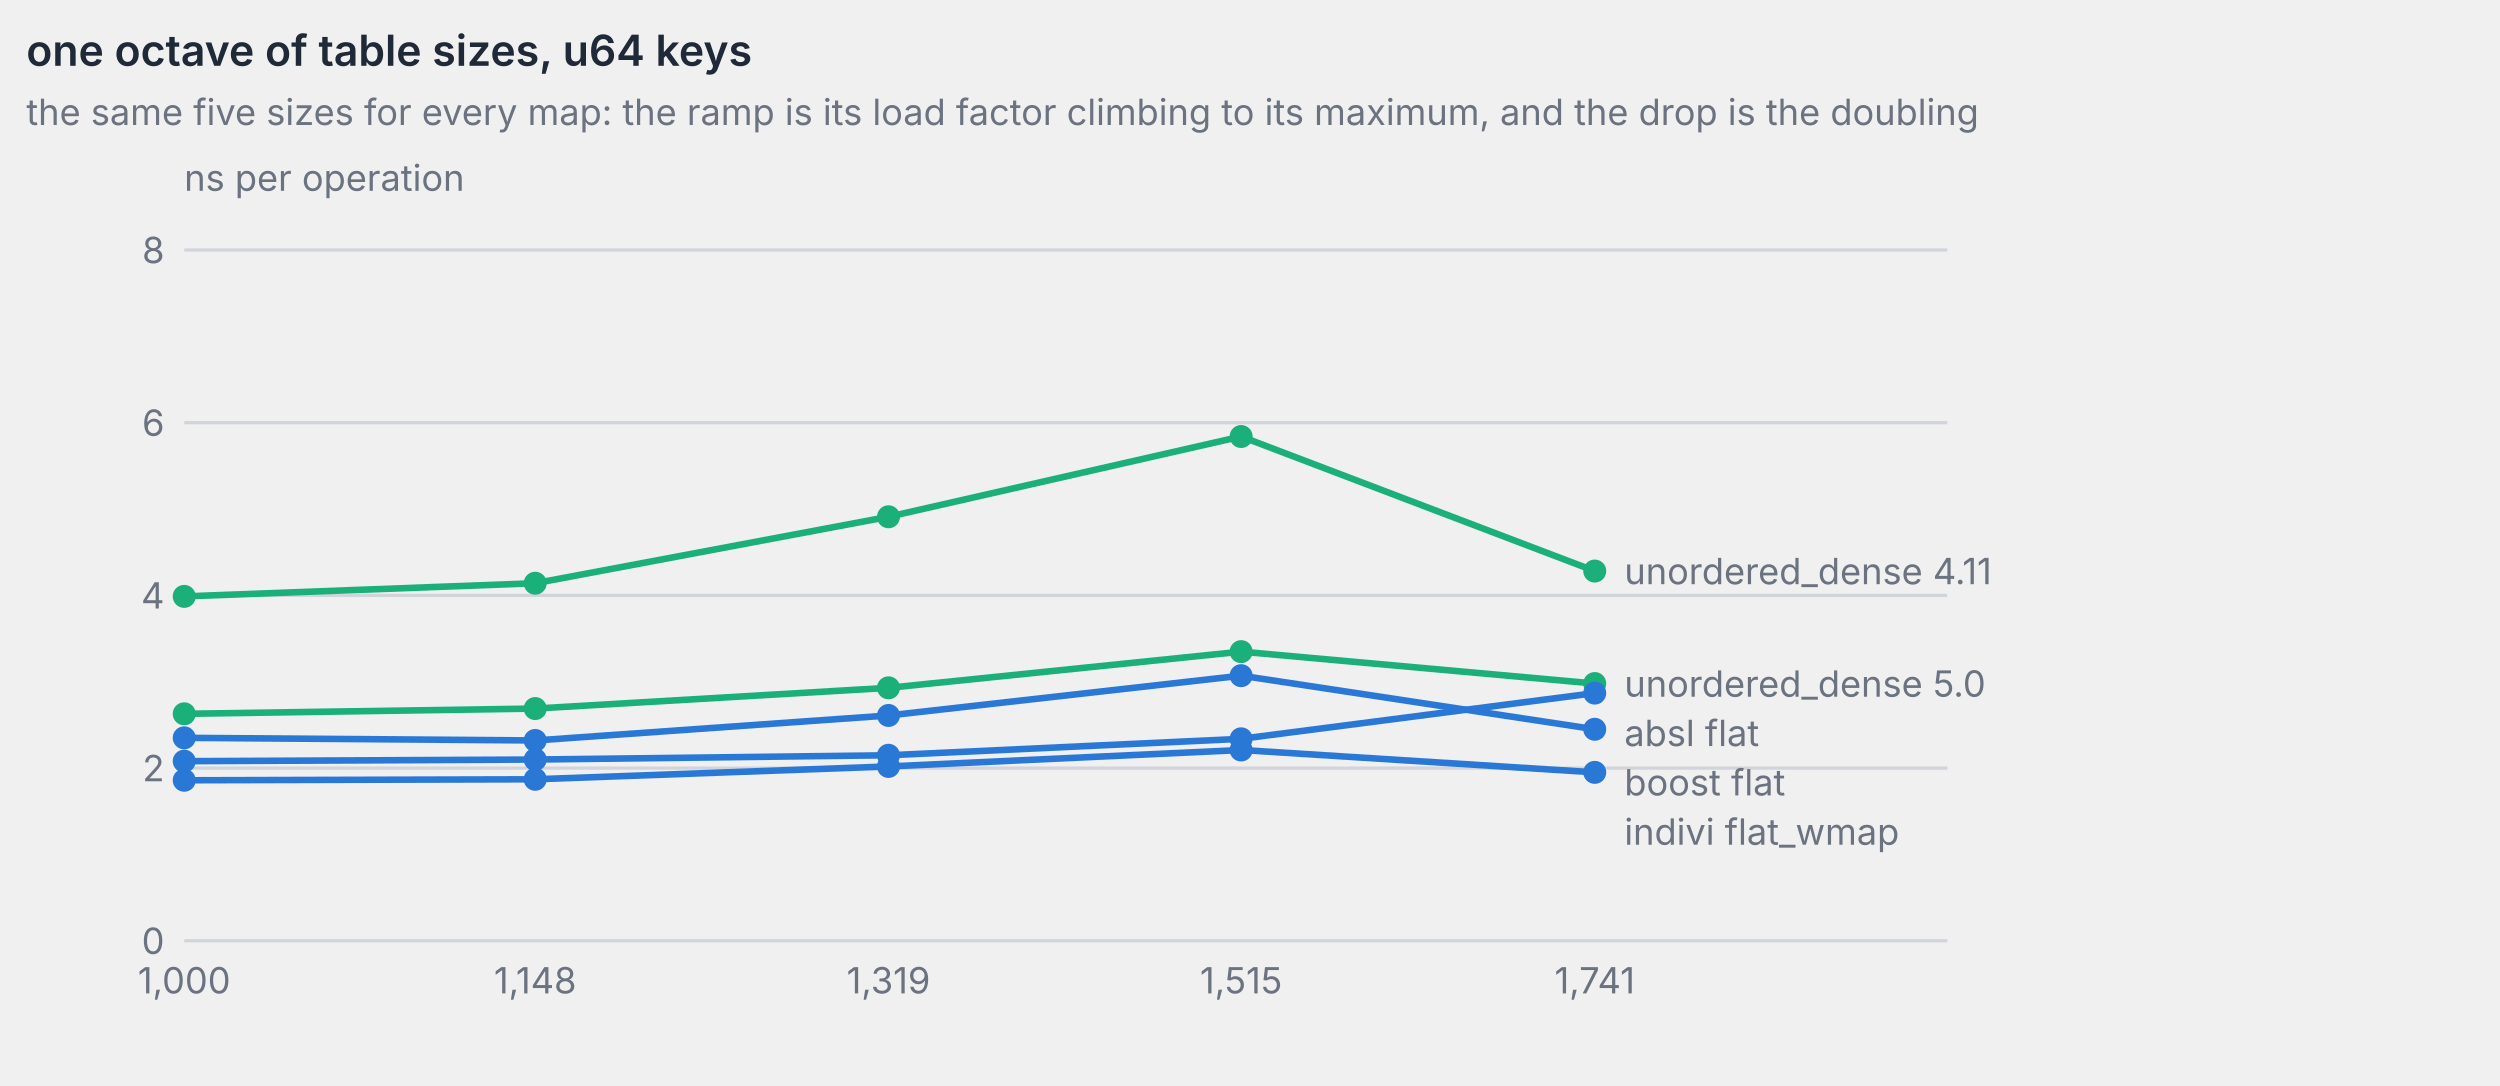
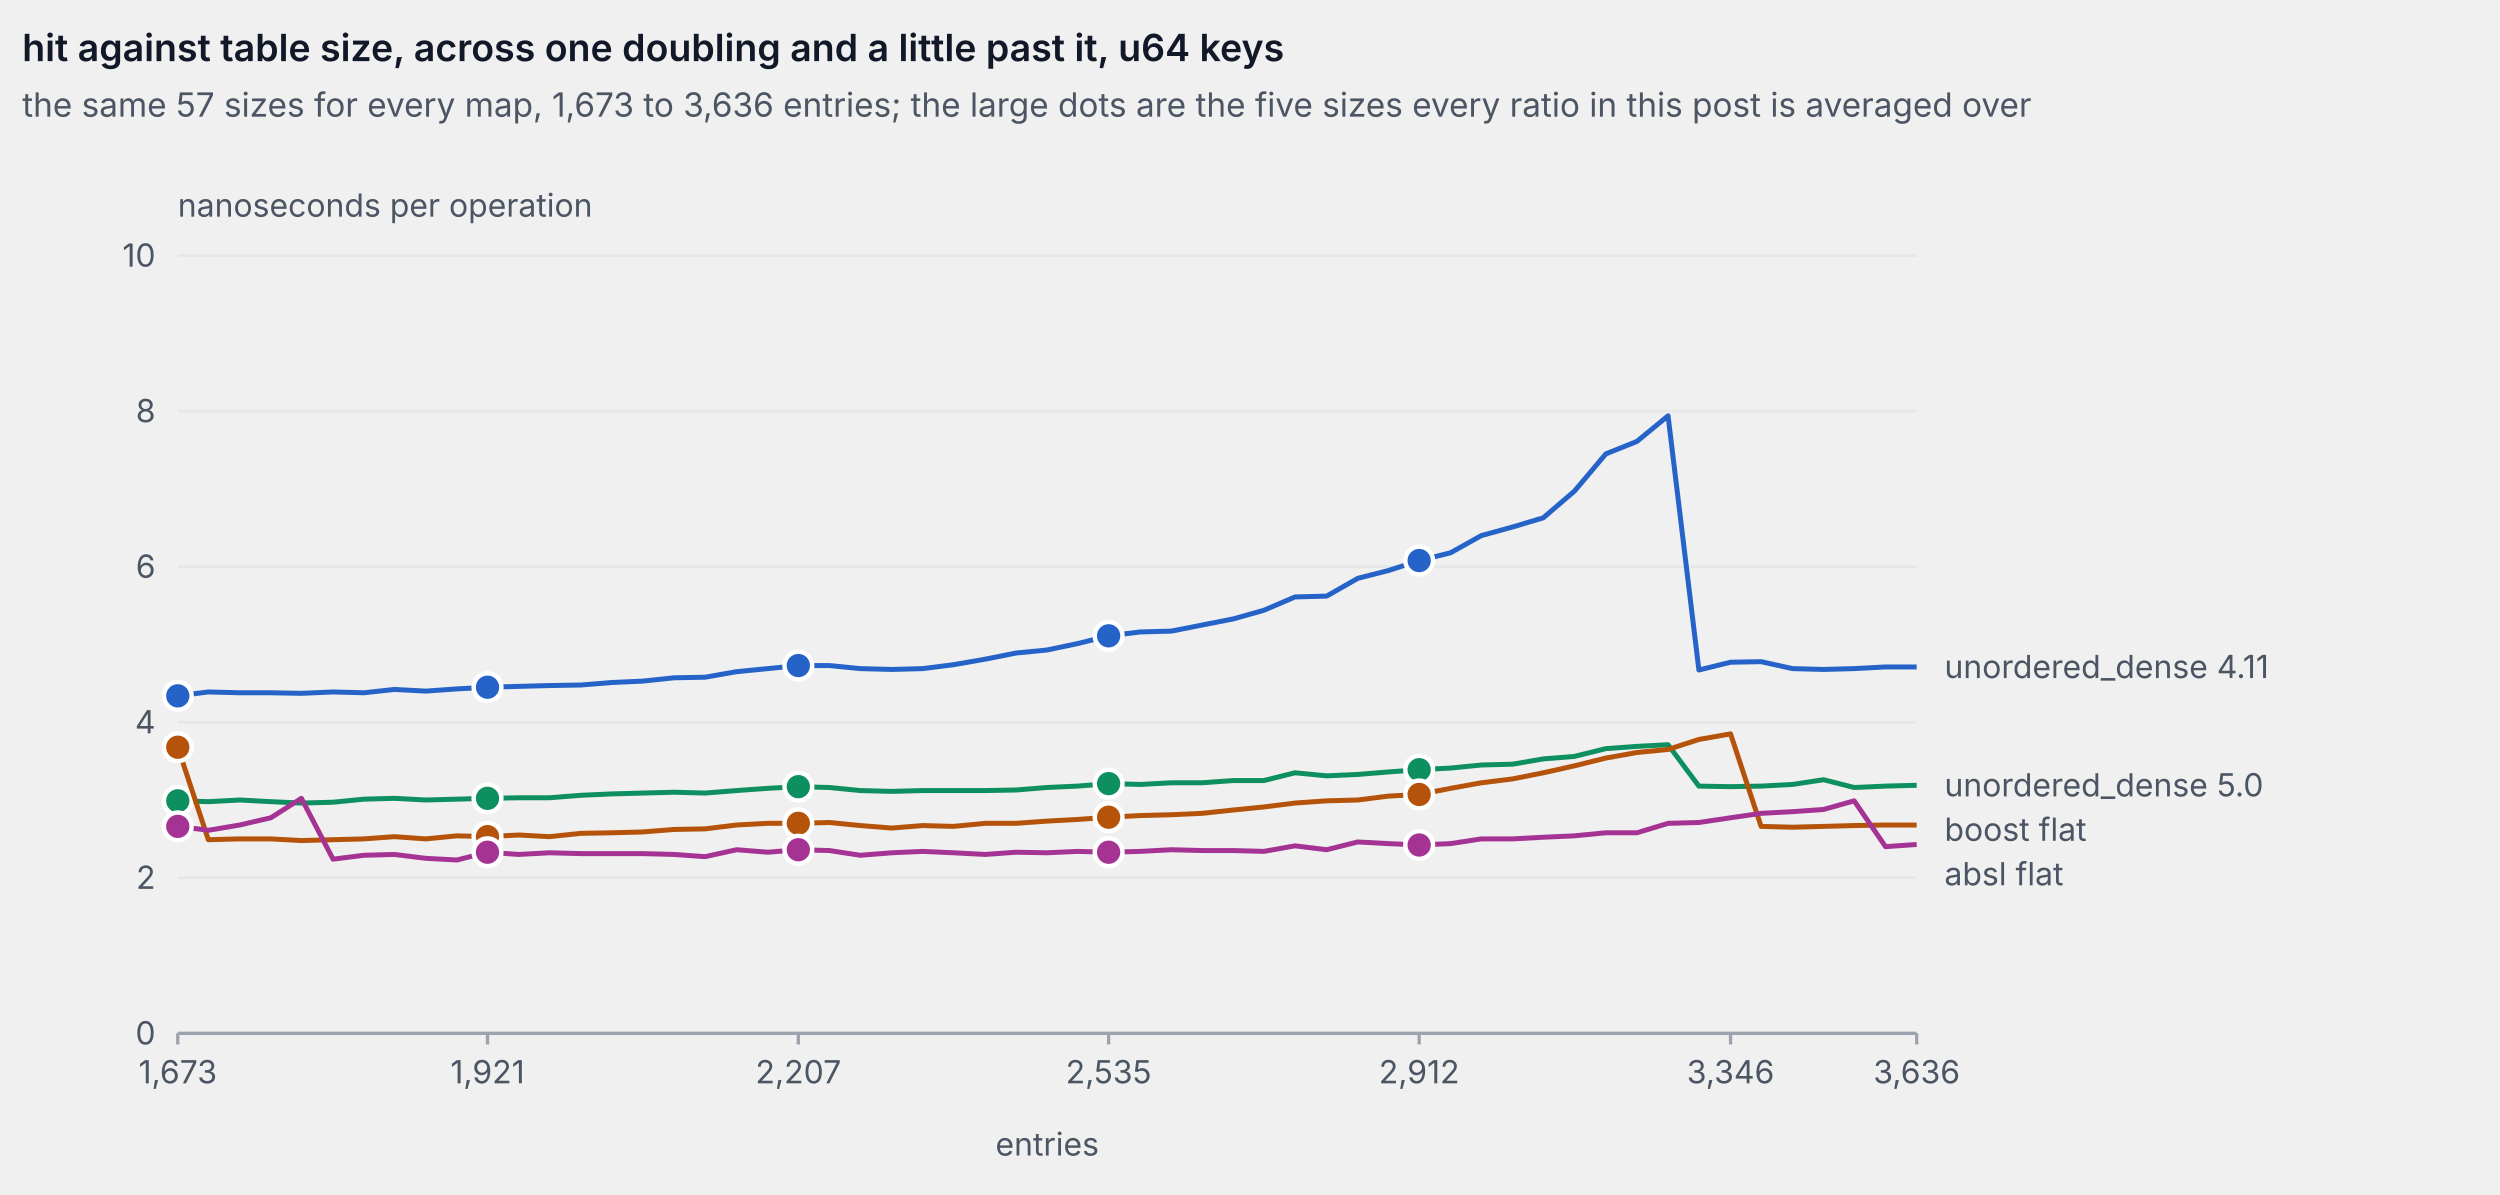
- <svg xmlns="http://www.w3.org/2000/svg" viewBox="0 0 760 330" font-family="Inter, system-ui, sans-serif" font-size="12">
+ <svg xmlns="http://www.w3.org/2000/svg" viewBox="0 0 900 430" font-family="Inter, system-ui, sans-serif" font-size="12">
  <style>
-     .ax{stroke:#d1d5db;stroke-width:1}
-     .ref{stroke:#6b7280;stroke-width:1;stroke-dasharray:3 3}
-     .t{fill:#374151}
-     .m{fill:#6b7280;font-size:11px}
-     .hd{fill:#1f2937;font-weight:600;font-size:13px}
+     .ax{stroke:#e5e7eb;stroke-width:1}
+     .base{stroke:#9ca3af;stroke-width:1.2}
+     .ref{stroke:#4b5563;stroke-width:1.2;stroke-dasharray:4 3}
+     .t{fill:#1f2937;font-size:12.5px}
+     .m{fill:#4b5563;font-size:11.5px}
+     .hd{fill:#111827;font-weight:600;font-size:13.5px}
+     .sub{fill:#4b5563;font-size:12px}
    @media (prefers-color-scheme: dark){
-       .t{fill:#d1d5db} .m{fill:#9ca3af} .hd{fill:#f3f4f6}
-       .ax{stroke:#4b5563} .ref{stroke:#9ca3af}
+       .t{fill:#e5e7eb} .m{fill:#9ca3af} .hd{fill:#f9fafb} .sub{fill:#9ca3af}
+       .ax{stroke:#374151} .base{stroke:#6b7280} .ref{stroke:#9ca3af}
    }
  </style>
-   <text x="8" y="20" class="hd">one octave of table sizes, u64 keys</text>
-   <text x="8" y="38" class="m">the same five sizes for every map: the ramp is its load factor climbing to its maximum, and the drop is the doubling</text>
-   <line x1="56" y1="286.0" x2="592" y2="286.0" class="ax" />
-   <text x="50" y="290.0" class="m" text-anchor="end">0</text>
-   <line x1="56" y1="233.5" x2="592" y2="233.5" class="ax" />
-   <text x="50" y="237.5" class="m" text-anchor="end">2</text>
-   <line x1="56" y1="181.0" x2="592" y2="181.0" class="ax" />
-   <text x="50" y="185.0" class="m" text-anchor="end">4</text>
-   <line x1="56" y1="128.5" x2="592" y2="128.5" class="ax" />
-   <text x="50" y="132.5" class="m" text-anchor="end">6</text>
-   <line x1="56" y1="76.0" x2="592" y2="76.0" class="ax" />
-   <text x="50" y="80.0" class="m" text-anchor="end">8</text>
-   <text x="56.0" y="302" class="m" text-anchor="middle">1,000</text>
-   <text x="162.7" y="302" class="m" text-anchor="middle">1,148</text>
-   <text x="270.1" y="302" class="m" text-anchor="middle">1,319</text>
-   <text x="377.3" y="302" class="m" text-anchor="middle">1,515</text>
-   <text x="484.8" y="302" class="m" text-anchor="middle">1,741</text>
-   <path d="M56.0,217.0 L162.7,215.4 L270.1,209.1 L377.3,198.1 L484.8,207.8" fill="none" stroke="#1baf7a" stroke-width="2" />
-   <circle cx="56.0" cy="217.0" r="3.5" fill="#1baf7a" />
-   <circle cx="162.7" cy="215.4" r="3.5" fill="#1baf7a" />
-   <circle cx="270.1" cy="209.1" r="3.5" fill="#1baf7a" />
-   <circle cx="377.3" cy="198.1" r="3.5" fill="#1baf7a" />
-   <circle cx="484.8" cy="207.8" r="3.5" fill="#1baf7a" />
-   <path d="M56.0,224.3 L162.7,225.1 L270.1,217.5 L377.3,205.4 L484.8,221.7" fill="none" stroke="#2a78d6" stroke-width="2" />
-   <circle cx="56.0" cy="224.3" r="3.5" fill="#2a78d6" />
-   <circle cx="162.7" cy="225.1" r="3.5" fill="#2a78d6" />
-   <circle cx="270.1" cy="217.5" r="3.5" fill="#2a78d6" />
-   <circle cx="377.3" cy="205.4" r="3.5" fill="#2a78d6" />
-   <circle cx="484.8" cy="221.7" r="3.5" fill="#2a78d6" />
-   <path d="M56.0,231.4 L162.7,230.9 L270.1,229.6 L377.3,224.6 L484.8,210.7" fill="none" stroke="#2a78d6" stroke-width="2" />
-   <circle cx="56.0" cy="231.4" r="3.5" fill="#2a78d6" />
-   <circle cx="162.7" cy="230.9" r="3.5" fill="#2a78d6" />
-   <circle cx="270.1" cy="229.6" r="3.5" fill="#2a78d6" />
-   <circle cx="377.3" cy="224.6" r="3.5" fill="#2a78d6" />
-   <circle cx="484.8" cy="210.7" r="3.5" fill="#2a78d6" />
-   <path d="M56.0,181.3 L162.7,177.3 L270.1,157.1 L377.3,132.7 L484.8,173.6" fill="none" stroke="#1baf7a" stroke-width="2" />
-   <circle cx="56.0" cy="181.3" r="3.5" fill="#1baf7a" />
-   <circle cx="162.7" cy="177.3" r="3.5" fill="#1baf7a" />
-   <circle cx="270.1" cy="157.1" r="3.5" fill="#1baf7a" />
-   <circle cx="377.3" cy="132.7" r="3.5" fill="#1baf7a" />
-   <circle cx="484.8" cy="173.6" r="3.5" fill="#1baf7a" />
-   <path d="M56.0,237.2 L162.7,236.9 L270.1,233.0 L377.3,228.0 L484.8,234.8" fill="none" stroke="#2a78d6" stroke-width="2" />
-   <circle cx="56.0" cy="237.2" r="3.5" fill="#2a78d6" />
-   <circle cx="162.7" cy="236.9" r="3.5" fill="#2a78d6" />
-   <circle cx="270.1" cy="233.0" r="3.5" fill="#2a78d6" />
-   <circle cx="377.3" cy="228.0" r="3.5" fill="#2a78d6" />
-   <circle cx="484.8" cy="234.8" r="3.5" fill="#2a78d6" />
-   <text x="493.8" y="177.6" class="m" fill="#1baf7a">unordered_dense 4.11</text>
-   <text x="493.8" y="211.8" class="m" fill="#1baf7a">unordered_dense 5.0</text>
-   <text x="493.8" y="226.8" class="m" fill="#2a78d6">absl flat</text>
-   <text x="493.8" y="241.8" class="m" fill="#2a78d6">boost flat</text>
-   <text x="493.8" y="256.8" class="m" fill="#2a78d6">indivi flat_wmap</text>
-   <text x="56" y="58" class="m">ns per operation</text>
+   <text x="8" y="22" class="hd">hit against table size, across one doubling and a little past it, u64 keys</text>
+   <text x="8" y="42" class="sub">the same 57 sizes for every map, 1,673 to 3,636 entries; the large dots are the five sizes every ratio in this post is averaged over</text>
+   <line x1="64" y1="372.0" x2="690" y2="372.0" class="ax" />
+   <text x="56" y="376.0" class="m" text-anchor="end">0</text>
+   <line x1="64" y1="316.0" x2="690" y2="316.0" class="ax" />
+   <text x="56" y="320.0" class="m" text-anchor="end">2</text>
+   <line x1="64" y1="260.0" x2="690" y2="260.0" class="ax" />
+   <text x="56" y="264.0" class="m" text-anchor="end">4</text>
+   <line x1="64" y1="204.0" x2="690" y2="204.0" class="ax" />
+   <text x="56" y="208.0" class="m" text-anchor="end">6</text>
+   <line x1="64" y1="148.0" x2="690" y2="148.0" class="ax" />
+   <text x="56" y="152.0" class="m" text-anchor="end">8</text>
+   <line x1="64" y1="92.0" x2="690" y2="92.0" class="ax" />
+   <text x="56" y="96.0" class="m" text-anchor="end">10</text>
+   <line x1="64" y1="372.0" x2="690" y2="372.0" class="base" />
+   <text x="64" y="78" class="m">nanoseconds per operation</text>
+   <text x="64.0" y="390" class="m" text-anchor="middle">1,673</text>
+   <line x1="64.0" y1="372.0" x2="64.0" y2="376.0" class="base" />
+   <text x="175.5" y="390" class="m" text-anchor="middle">1,921</text>
+   <line x1="175.5" y1="372.0" x2="175.5" y2="376.0" class="base" />
+   <text x="287.4" y="390" class="m" text-anchor="middle">2,207</text>
+   <line x1="287.4" y1="372.0" x2="287.4" y2="376.0" class="base" />
+   <text x="399.1" y="390" class="m" text-anchor="middle">2,535</text>
+   <line x1="399.1" y1="372.0" x2="399.1" y2="376.0" class="base" />
+   <text x="510.9" y="390" class="m" text-anchor="middle">2,912</text>
+   <line x1="510.9" y1="372.0" x2="510.9" y2="376.0" class="base" />
+   <text x="623.0" y="390" class="m" text-anchor="middle">3,346</text>
+   <line x1="623.0" y1="372.0" x2="623.0" y2="376.0" class="base" />
+   <text x="690.0" y="390" class="m" text-anchor="middle">3,636</text>
+   <line x1="690.0" y1="372.0" x2="690.0" y2="376.0" class="base" />
+   <text x="377" y="416" class="m" text-anchor="middle">entries</text>
+   <path d="M64.0,250.5 L75.0,249.1 L86.3,249.4 L97.5,249.4 L108.5,249.6 L119.9,249.1 L131.0,249.4 L142.0,248.2 L153.3,248.8 L164.5,248.0 L175.5,247.4 L186.7,247.1 L197.8,246.8 L209.2,246.6 L220.4,245.7 L231.4,245.2 L242.7,244.0 L253.8,243.8 L265.2,241.8 L276.4,240.7 L287.4,239.6 L298.6,239.6 L309.7,240.7 L321.0,241.0 L332.2,240.7 L343.2,239.3 L354.7,237.3 L365.7,235.1 L376.9,234.0 L387.9,231.7 L399.1,228.9 L410.5,227.5 L421.7,227.2 L432.8,225.0 L444.0,222.8 L455.0,219.7 L466.2,214.9 L477.6,214.6 L488.8,208.2 L499.8,205.4 L510.9,201.8 L522.2,199.0 L533.3,192.8 L544.6,189.7 L555.6,186.4 L566.8,176.8 L578.1,163.4 L589.3,158.9 L600.5,149.7 L611.6,241.2 L623.0,238.4 L634.0,238.2 L645.3,240.7 L656.5,241.0 L667.5,240.7 L678.8,240.1 L690.0,240.1" fill="none" stroke="#2563c9" stroke-width="1.8" stroke-linejoin="round" />
+   <circle cx="64.0" cy="250.5" r="5" fill="#2563c9" stroke="#ffffff" stroke-width="1.6" />
+   <circle cx="175.5" cy="247.4" r="5" fill="#2563c9" stroke="#ffffff" stroke-width="1.6" />
+   <circle cx="287.4" cy="239.6" r="5" fill="#2563c9" stroke="#ffffff" stroke-width="1.6" />
+   <circle cx="399.1" cy="228.9" r="5" fill="#2563c9" stroke="#ffffff" stroke-width="1.6" />
+   <circle cx="510.9" cy="201.8" r="5" fill="#2563c9" stroke="#ffffff" stroke-width="1.6" />
+   <path d="M64.0,288.3 L75.0,288.6 L86.3,288.0 L97.5,288.6 L108.5,289.1 L119.9,288.8 L131.0,287.7 L142.0,287.4 L153.3,288.0 L164.5,287.7 L175.5,287.4 L186.7,287.2 L197.8,287.2 L209.2,286.3 L220.4,285.8 L231.4,285.5 L242.7,285.2 L253.8,285.5 L265.2,284.6 L276.4,283.8 L287.4,283.2 L298.6,283.5 L309.7,284.6 L321.0,284.9 L332.2,284.6 L343.2,284.6 L354.7,284.6 L365.7,284.4 L376.9,283.5 L387.9,283.0 L399.1,282.1 L410.5,282.4 L421.7,281.8 L432.8,281.8 L444.0,281.0 L455.0,281.0 L466.2,278.2 L477.6,279.3 L488.8,278.8 L499.8,277.9 L510.9,277.1 L522.2,276.5 L533.3,275.4 L544.6,275.1 L555.6,273.2 L566.8,272.3 L578.1,269.5 L589.3,268.7 L600.5,268.1 L611.6,283.0 L623.0,283.2 L634.0,283.0 L645.3,282.4 L656.5,280.7 L667.5,283.5 L678.8,283.0 L690.0,282.7" fill="none" stroke="#0e8f60" stroke-width="1.8" stroke-linejoin="round" />
+   <circle cx="64.0" cy="288.3" r="5" fill="#0e8f60" stroke="#ffffff" stroke-width="1.6" />
+   <circle cx="175.5" cy="287.4" r="5" fill="#0e8f60" stroke="#ffffff" stroke-width="1.6" />
+   <circle cx="287.4" cy="283.2" r="5" fill="#0e8f60" stroke="#ffffff" stroke-width="1.6" />
+   <circle cx="399.1" cy="282.1" r="5" fill="#0e8f60" stroke="#ffffff" stroke-width="1.6" />
+   <circle cx="510.9" cy="277.1" r="5" fill="#0e8f60" stroke="#ffffff" stroke-width="1.6" />
+   <path d="M64.0,269.0 L75.0,302.3 L86.3,302.0 L97.5,302.0 L108.5,302.6 L119.9,302.3 L131.0,302.0 L142.0,301.2 L153.3,302.0 L164.5,300.9 L175.5,301.2 L186.7,300.6 L197.8,301.2 L209.2,300.0 L220.4,299.8 L231.4,299.5 L242.7,298.6 L253.8,298.4 L265.2,297.0 L276.4,296.4 L287.4,296.4 L298.6,296.1 L309.7,297.2 L321.0,298.1 L332.2,297.2 L343.2,297.5 L354.7,296.4 L365.7,296.4 L376.9,295.6 L387.9,295.0 L399.1,294.2 L410.5,293.6 L421.7,293.3 L432.8,292.8 L444.0,291.6 L455.0,290.5 L466.2,289.1 L477.6,288.3 L488.8,288.0 L499.8,286.6 L510.9,286.0 L522.2,283.8 L533.3,281.8 L544.6,280.4 L555.6,278.2 L566.8,275.7 L578.1,272.9 L589.3,270.9 L600.5,269.8 L611.6,266.2 L623.0,264.2 L634.0,297.5 L645.3,297.8 L656.5,297.5 L667.5,297.2 L678.8,297.0 L690.0,297.0" fill="none" stroke="#b45309" stroke-width="1.8" stroke-linejoin="round" />
+   <circle cx="64.0" cy="269.0" r="5" fill="#b45309" stroke="#ffffff" stroke-width="1.6" />
+   <circle cx="175.5" cy="301.2" r="5" fill="#b45309" stroke="#ffffff" stroke-width="1.6" />
+   <circle cx="287.4" cy="296.4" r="5" fill="#b45309" stroke="#ffffff" stroke-width="1.6" />
+   <circle cx="399.1" cy="294.2" r="5" fill="#b45309" stroke="#ffffff" stroke-width="1.6" />
+   <circle cx="510.9" cy="286.0" r="5" fill="#b45309" stroke="#ffffff" stroke-width="1.6" />
+   <path d="M64.0,297.5 L75.0,298.9 L86.3,297.0 L97.5,294.4 L108.5,287.4 L119.9,309.3 L131.0,307.9 L142.0,307.6 L153.3,309.0 L164.5,309.6 L175.5,306.8 L186.7,307.6 L197.8,307.0 L209.2,307.3 L220.4,307.3 L231.4,307.3 L242.7,307.6 L253.8,308.4 L265.2,305.9 L276.4,306.8 L287.4,305.9 L298.6,306.2 L309.7,307.9 L321.0,307.0 L332.2,306.5 L343.2,307.0 L354.7,307.6 L365.7,306.8 L376.9,307.0 L387.9,306.5 L399.1,306.8 L410.5,306.5 L421.7,305.9 L432.8,306.2 L444.0,306.2 L455.0,306.5 L466.2,304.5 L477.6,305.9 L488.8,303.1 L499.8,303.7 L510.9,304.2 L522.2,303.7 L533.3,302.0 L544.6,302.0 L555.6,301.4 L566.8,300.9 L578.1,299.8 L589.3,299.8 L600.5,296.4 L611.6,296.1 L623.0,294.4 L634.0,292.8 L645.3,292.2 L656.5,291.4 L667.5,288.3 L678.8,304.8 L690.0,304.0" fill="none" stroke="#a53393" stroke-width="1.8" stroke-linejoin="round" />
+   <circle cx="64.0" cy="297.5" r="5" fill="#a53393" stroke="#ffffff" stroke-width="1.6" />
+   <circle cx="175.5" cy="306.8" r="5" fill="#a53393" stroke="#ffffff" stroke-width="1.6" />
+   <circle cx="287.4" cy="305.9" r="5" fill="#a53393" stroke="#ffffff" stroke-width="1.6" />
+   <circle cx="399.1" cy="306.8" r="5" fill="#a53393" stroke="#ffffff" stroke-width="1.6" />
+   <circle cx="510.9" cy="304.2" r="5" fill="#a53393" stroke="#ffffff" stroke-width="1.6" />
+   <text x="700.0" y="244.1" class="m" fill="#2563c9">unordered_dense 4.11</text>
+   <text x="700.0" y="286.7" class="m" fill="#0e8f60">unordered_dense 5.0</text>
+   <text x="700.0" y="302.7" class="m" fill="#b45309">boost flat</text>
+   <text x="700.0" y="318.7" class="m" fill="#a53393">absl flat</text>
</svg>
